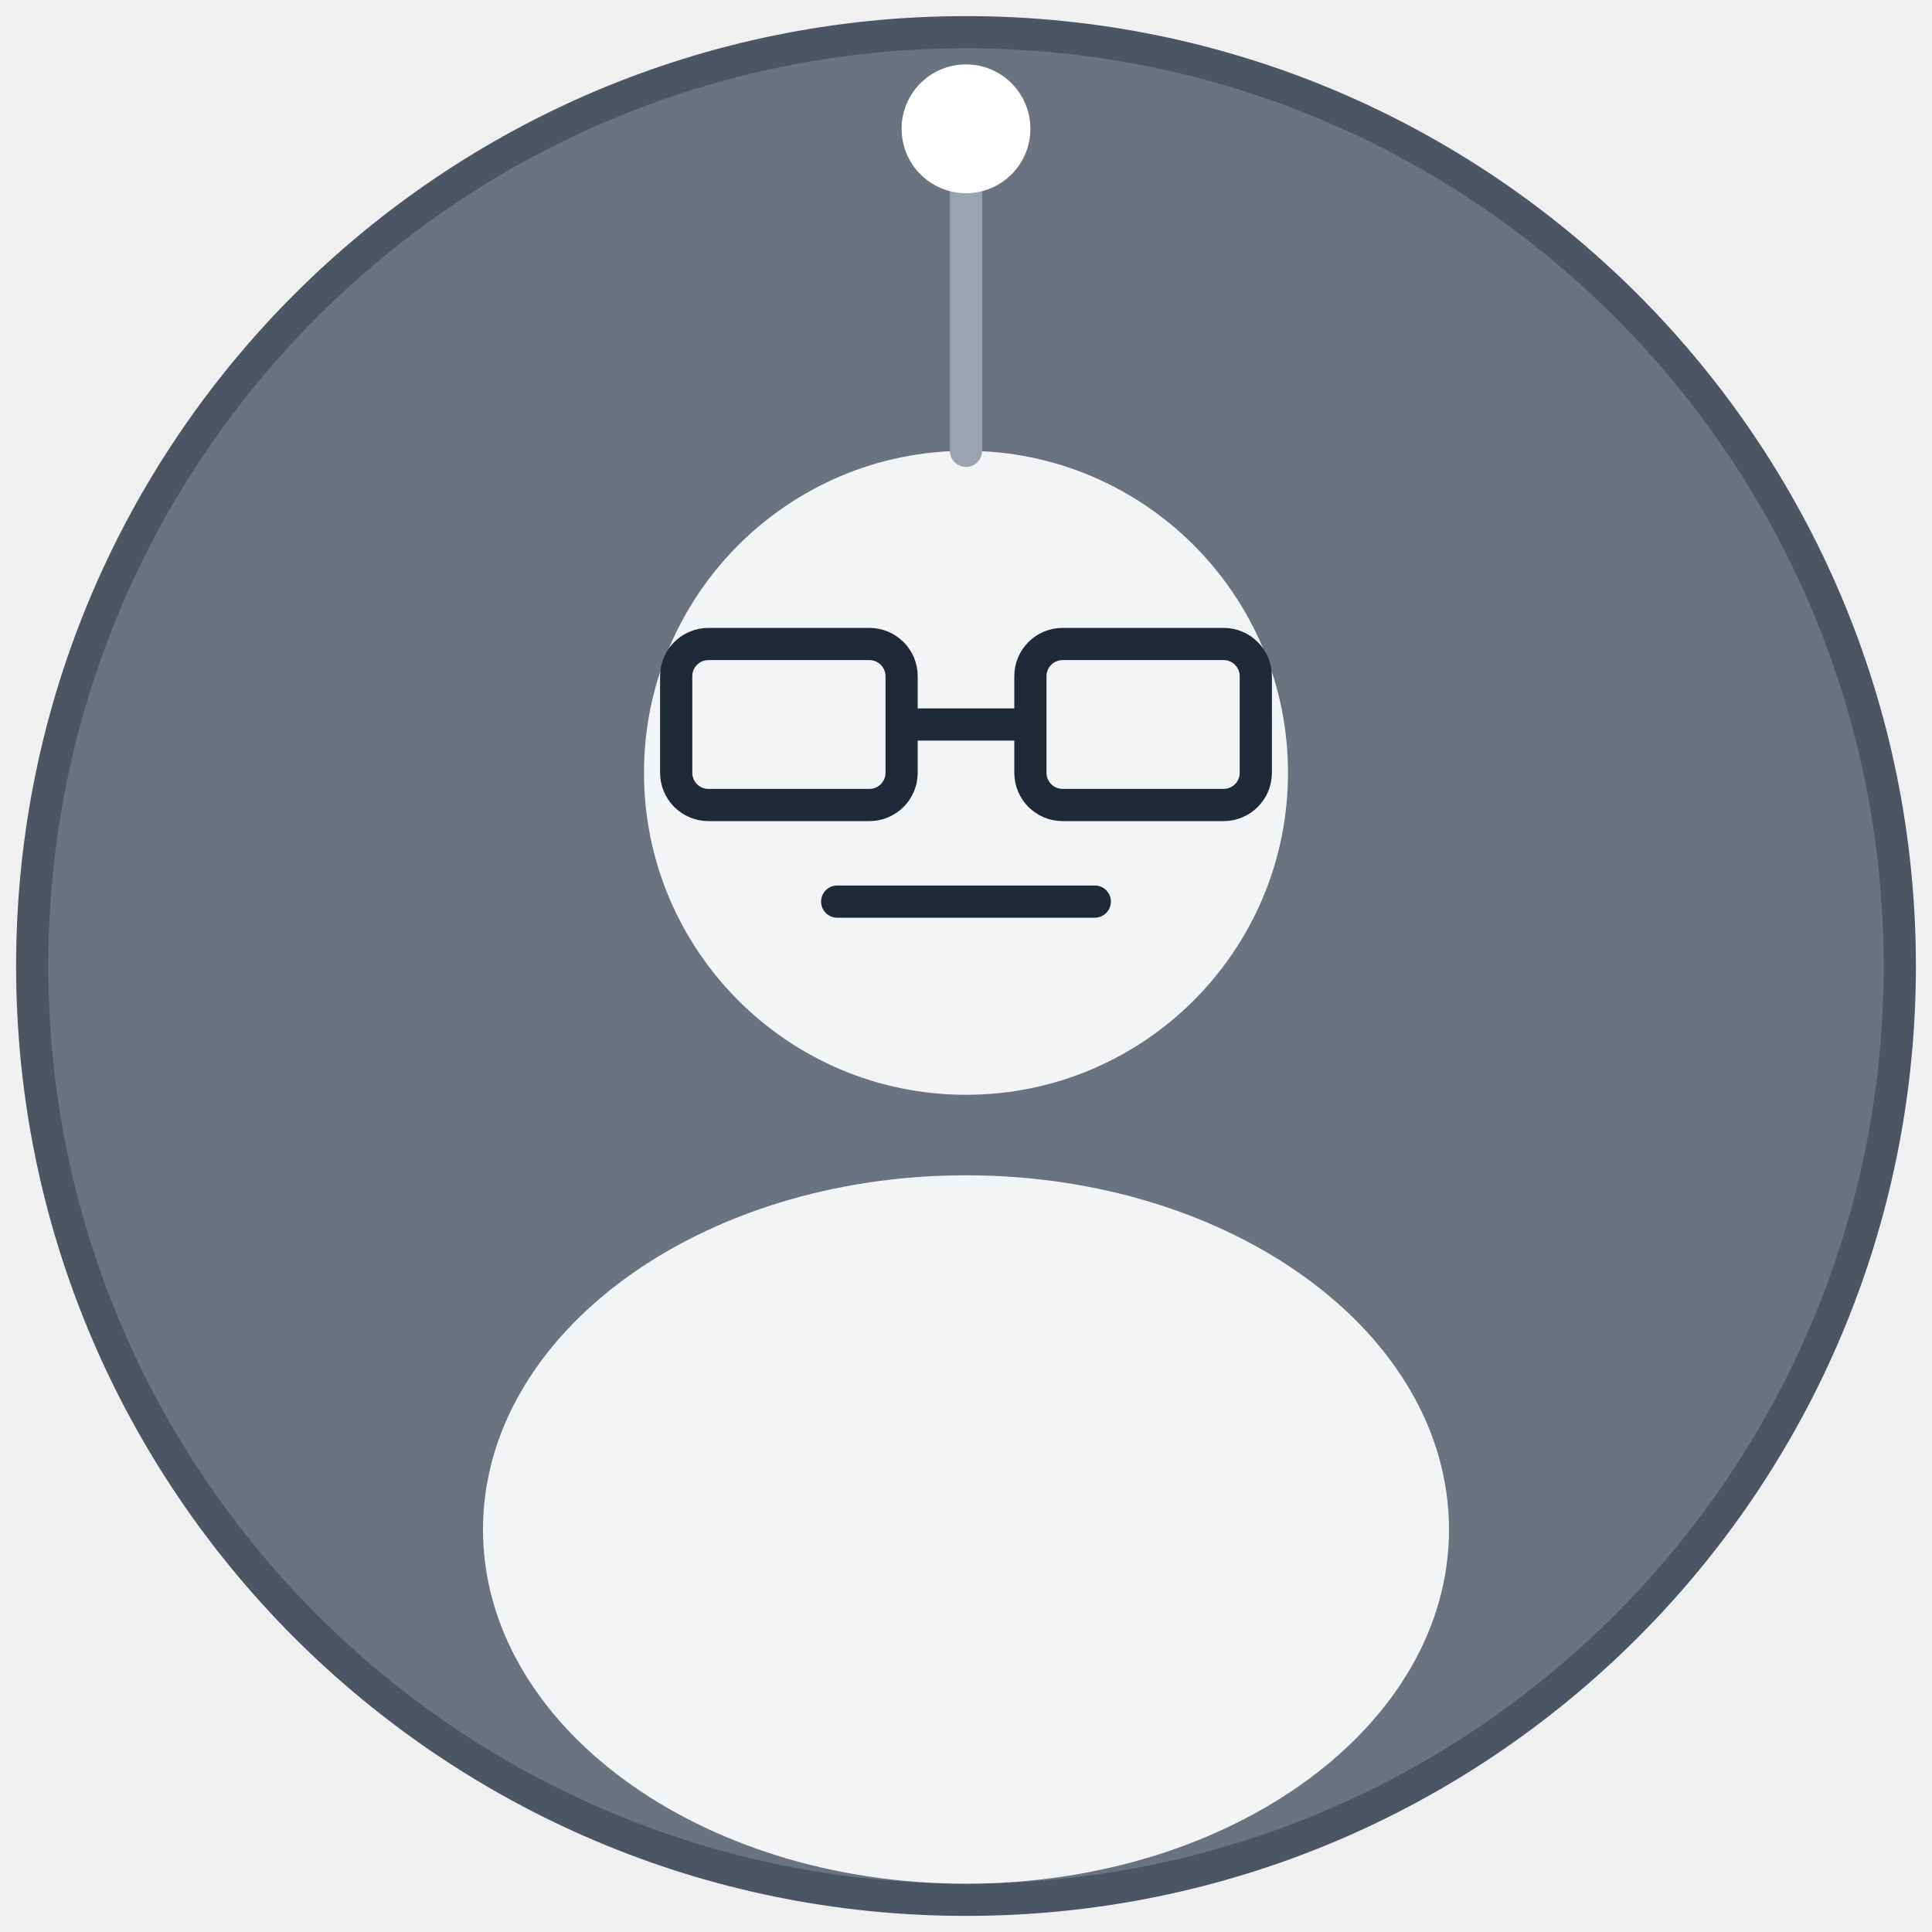
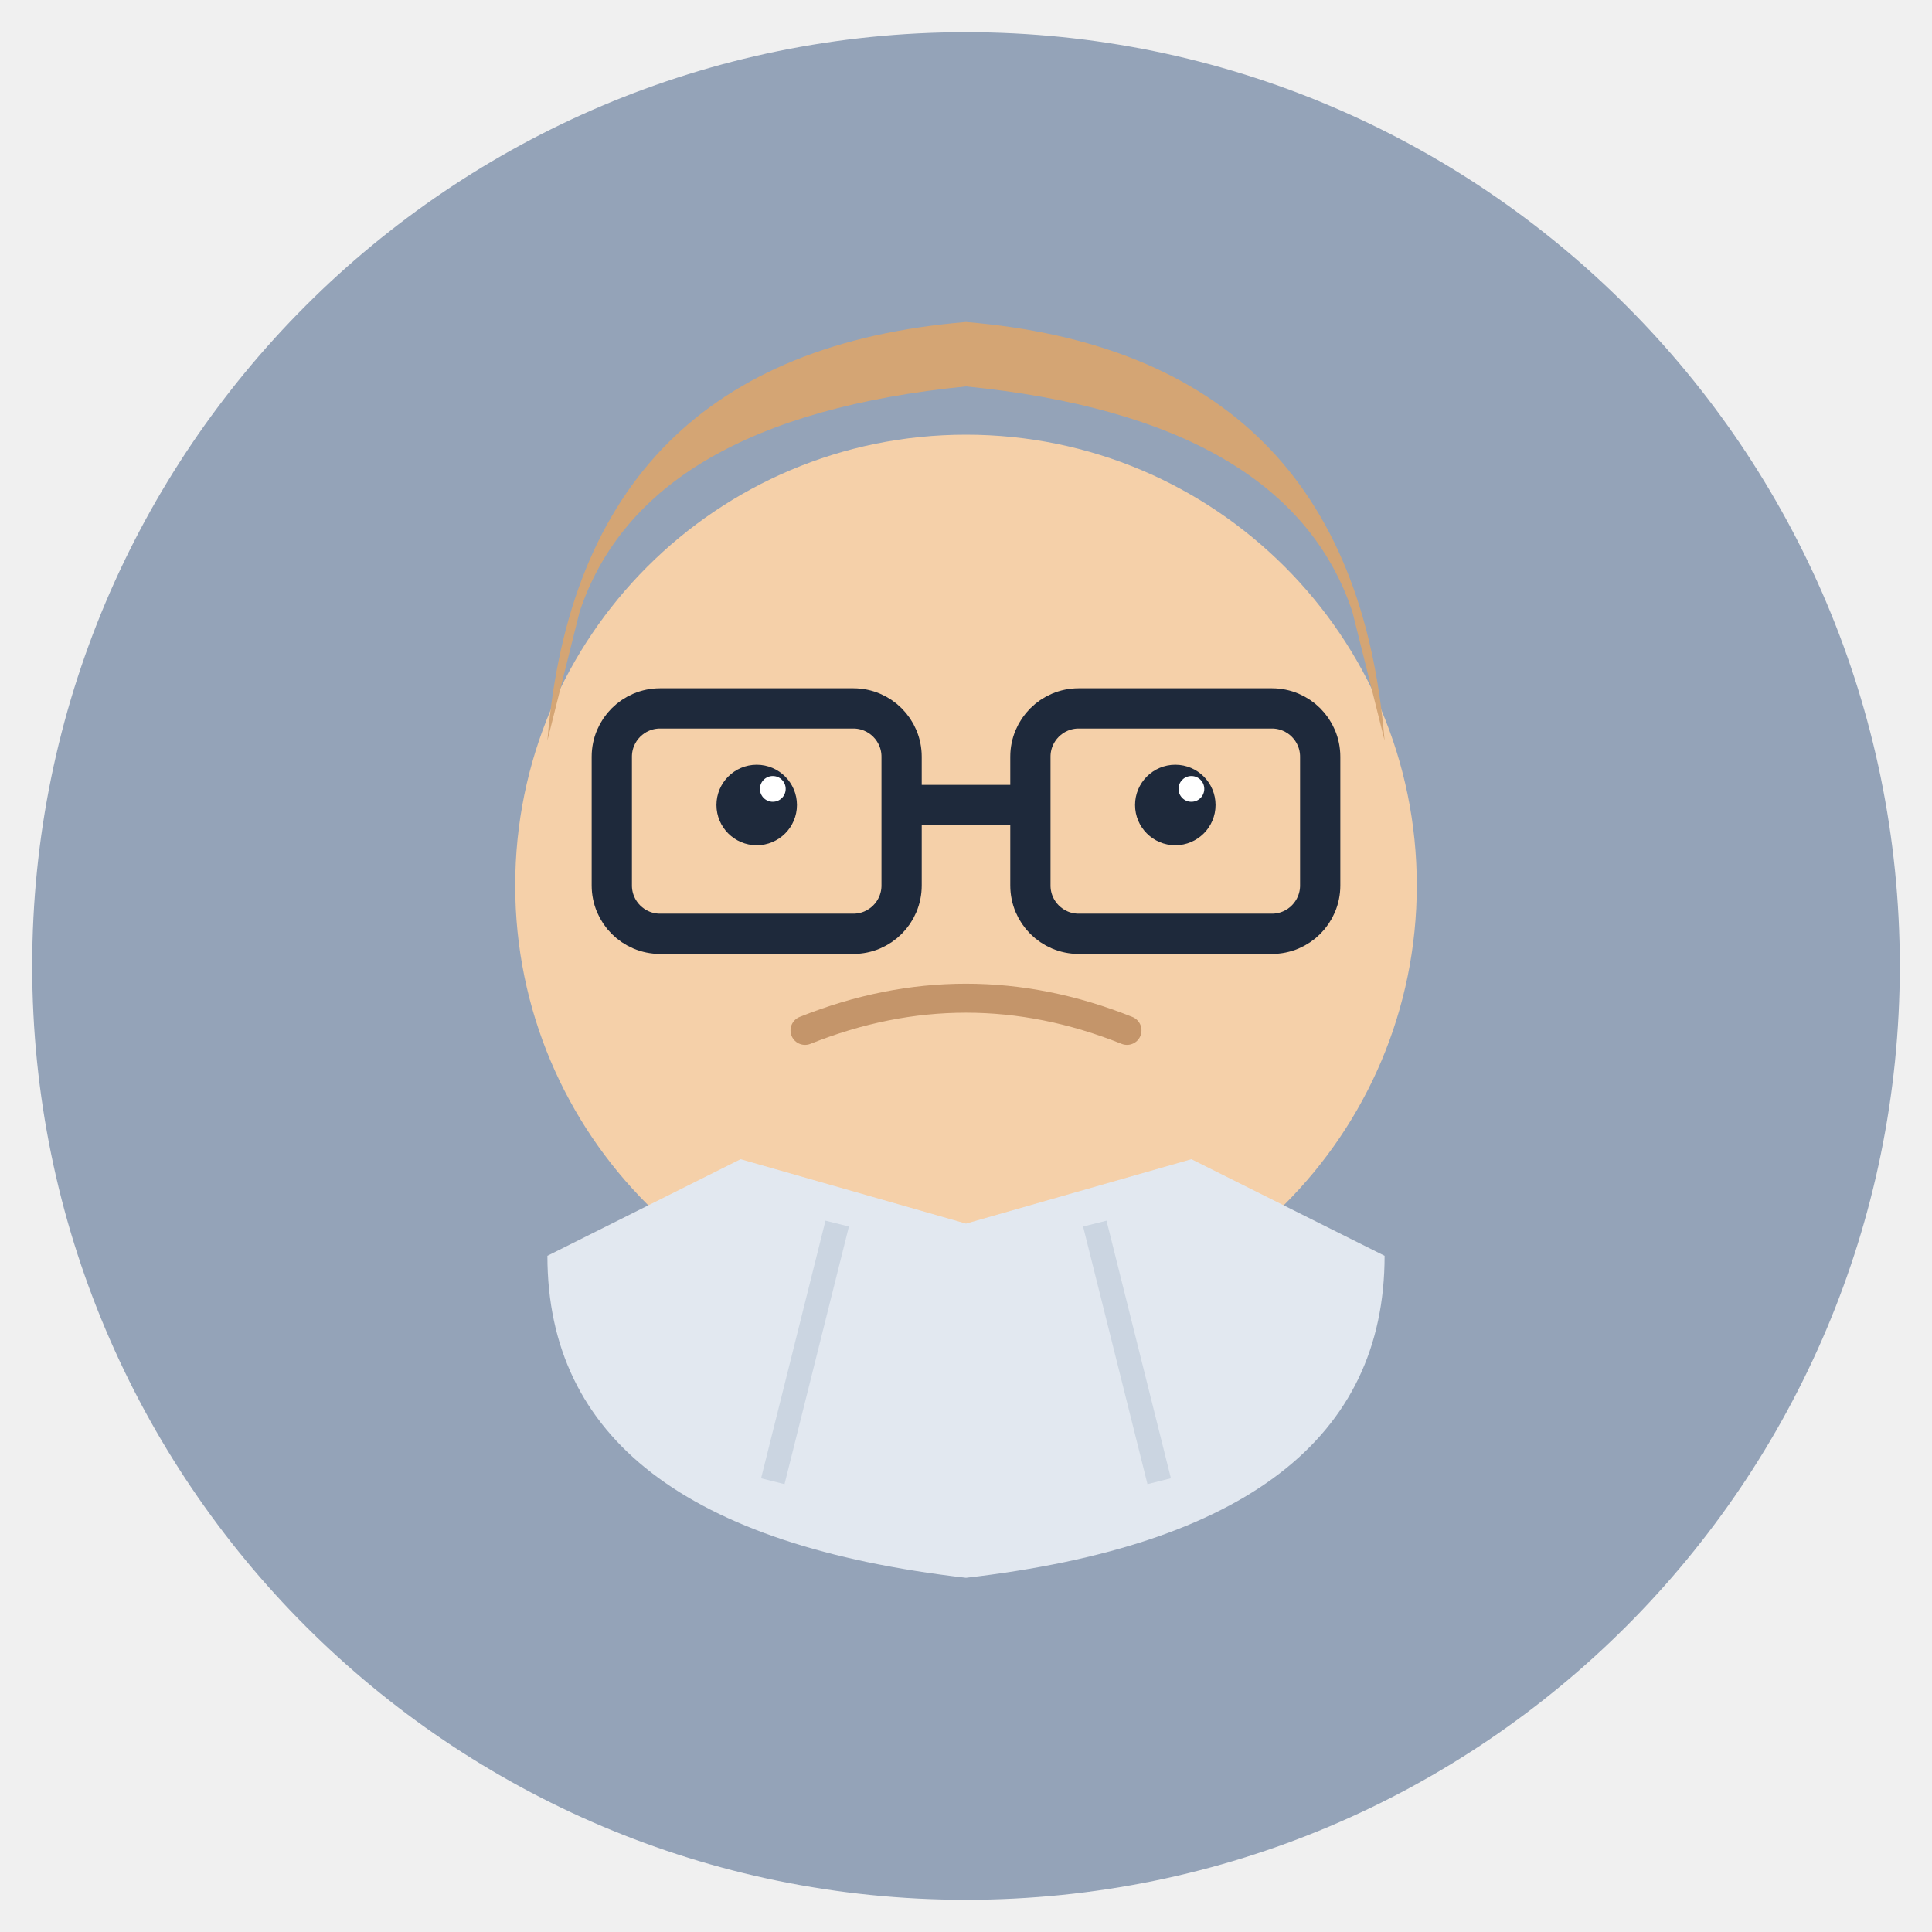
<svg xmlns="http://www.w3.org/2000/svg" viewBox="0 0 120 120" width="120" height="120">
-   <circle cx="60" cy="60" r="58" fill="#6b7280" stroke="#4b5563" stroke-width="2" />
-   <circle cx="60" cy="48" r="20" fill="#f3f4f6" />
-   <ellipse cx="60" cy="95" rx="30" ry="22" fill="#f3f4f6" />
-   <rect x="42" y="40" width="14" height="10" rx="2" fill="none" stroke="#1f2937" stroke-width="2" />
-   <rect x="64" y="40" width="14" height="10" rx="2" fill="none" stroke="#1f2937" stroke-width="2" />
-   <line x1="56" y1="45" x2="64" y2="45" stroke="#1f2937" stroke-width="2" />
-   <line x1="52" y1="56" x2="68" y2="56" stroke="#1f2937" stroke-width="2" stroke-linecap="round" />
-   <line x1="60" y1="28" x2="60" y2="10" stroke="#9ca3af" stroke-width="2" stroke-linecap="round" />
-   <circle cx="60" cy="8" r="4" fill="#ffffff" />
+   <circle cx="60" cy="60" r="58" fill="#94a3b8" />
+   <circle cx="60" cy="55" r="28" fill="#f5d0a9" />
+   <path d="M34 46 Q36 22 60 20 Q84 22 86 46 L84 38 Q80 26 60 24 Q40 26 36 38 Z" fill="#d4a574" />
+   <rect x="38" y="44" width="18" height="14" rx="3" fill="none" stroke="#1e293b" stroke-width="2.5" />
+   <rect x="64" y="44" width="18" height="14" rx="3" fill="none" stroke="#1e293b" stroke-width="2.5" />
+   <line x1="56" y1="50" x2="64" y2="50" stroke="#1e293b" stroke-width="2.5" />
+   <circle cx="47" cy="50" r="2.5" fill="#1e293b" />
+   <circle cx="73" cy="50" r="2.5" fill="#1e293b" />
+   <circle cx="48" cy="49" r="0.8" fill="#fff" />
+   <circle cx="74" cy="49" r="0.8" fill="#fff" />
+   <path d="M50 64 Q60 60 70 64" fill="none" stroke="#c4956a" stroke-width="1.8" stroke-linecap="round" />
+   <path d="M34 78 L46 72 L60 76 L74 72 L86 78 Q86 95 60 98 Q34 95 34 78 Z" fill="#e2e8f0" />
+   <line x1="52" y1="76" x2="48" y2="92" stroke="#cbd5e1" stroke-width="1.5" />
+   <line x1="68" y1="76" x2="72" y2="92" stroke="#cbd5e1" stroke-width="1.5" />
</svg>
